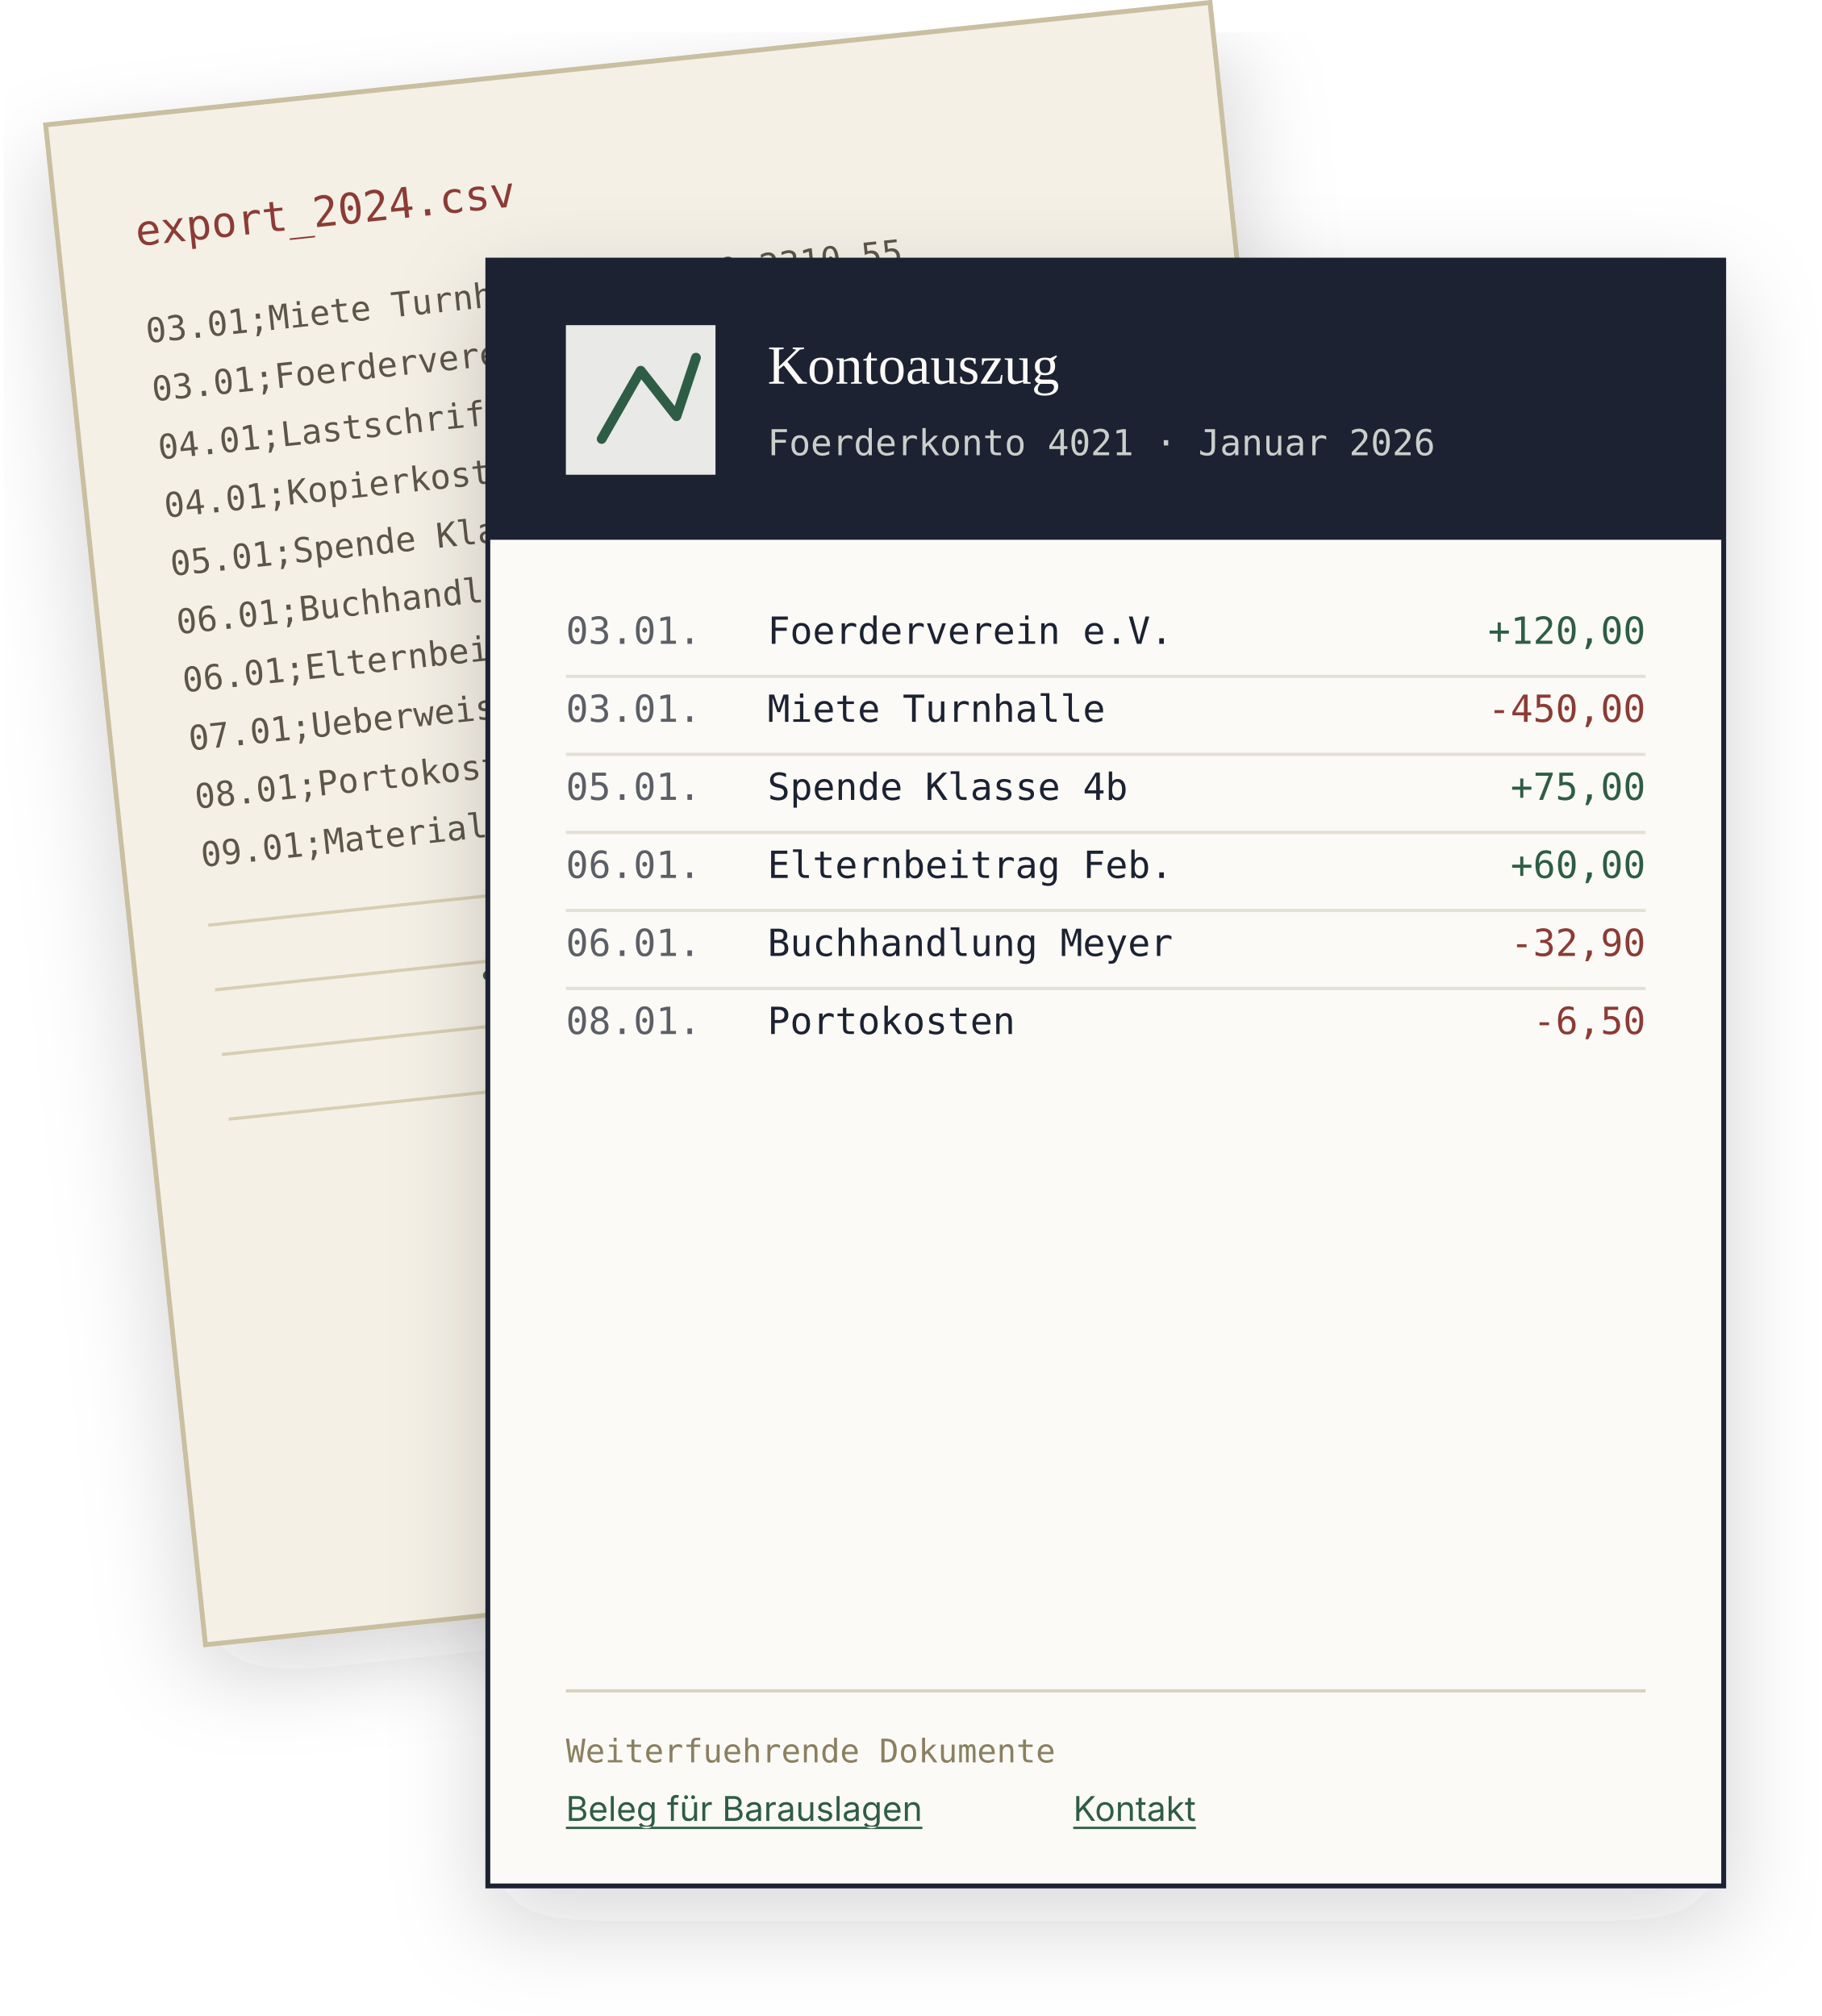
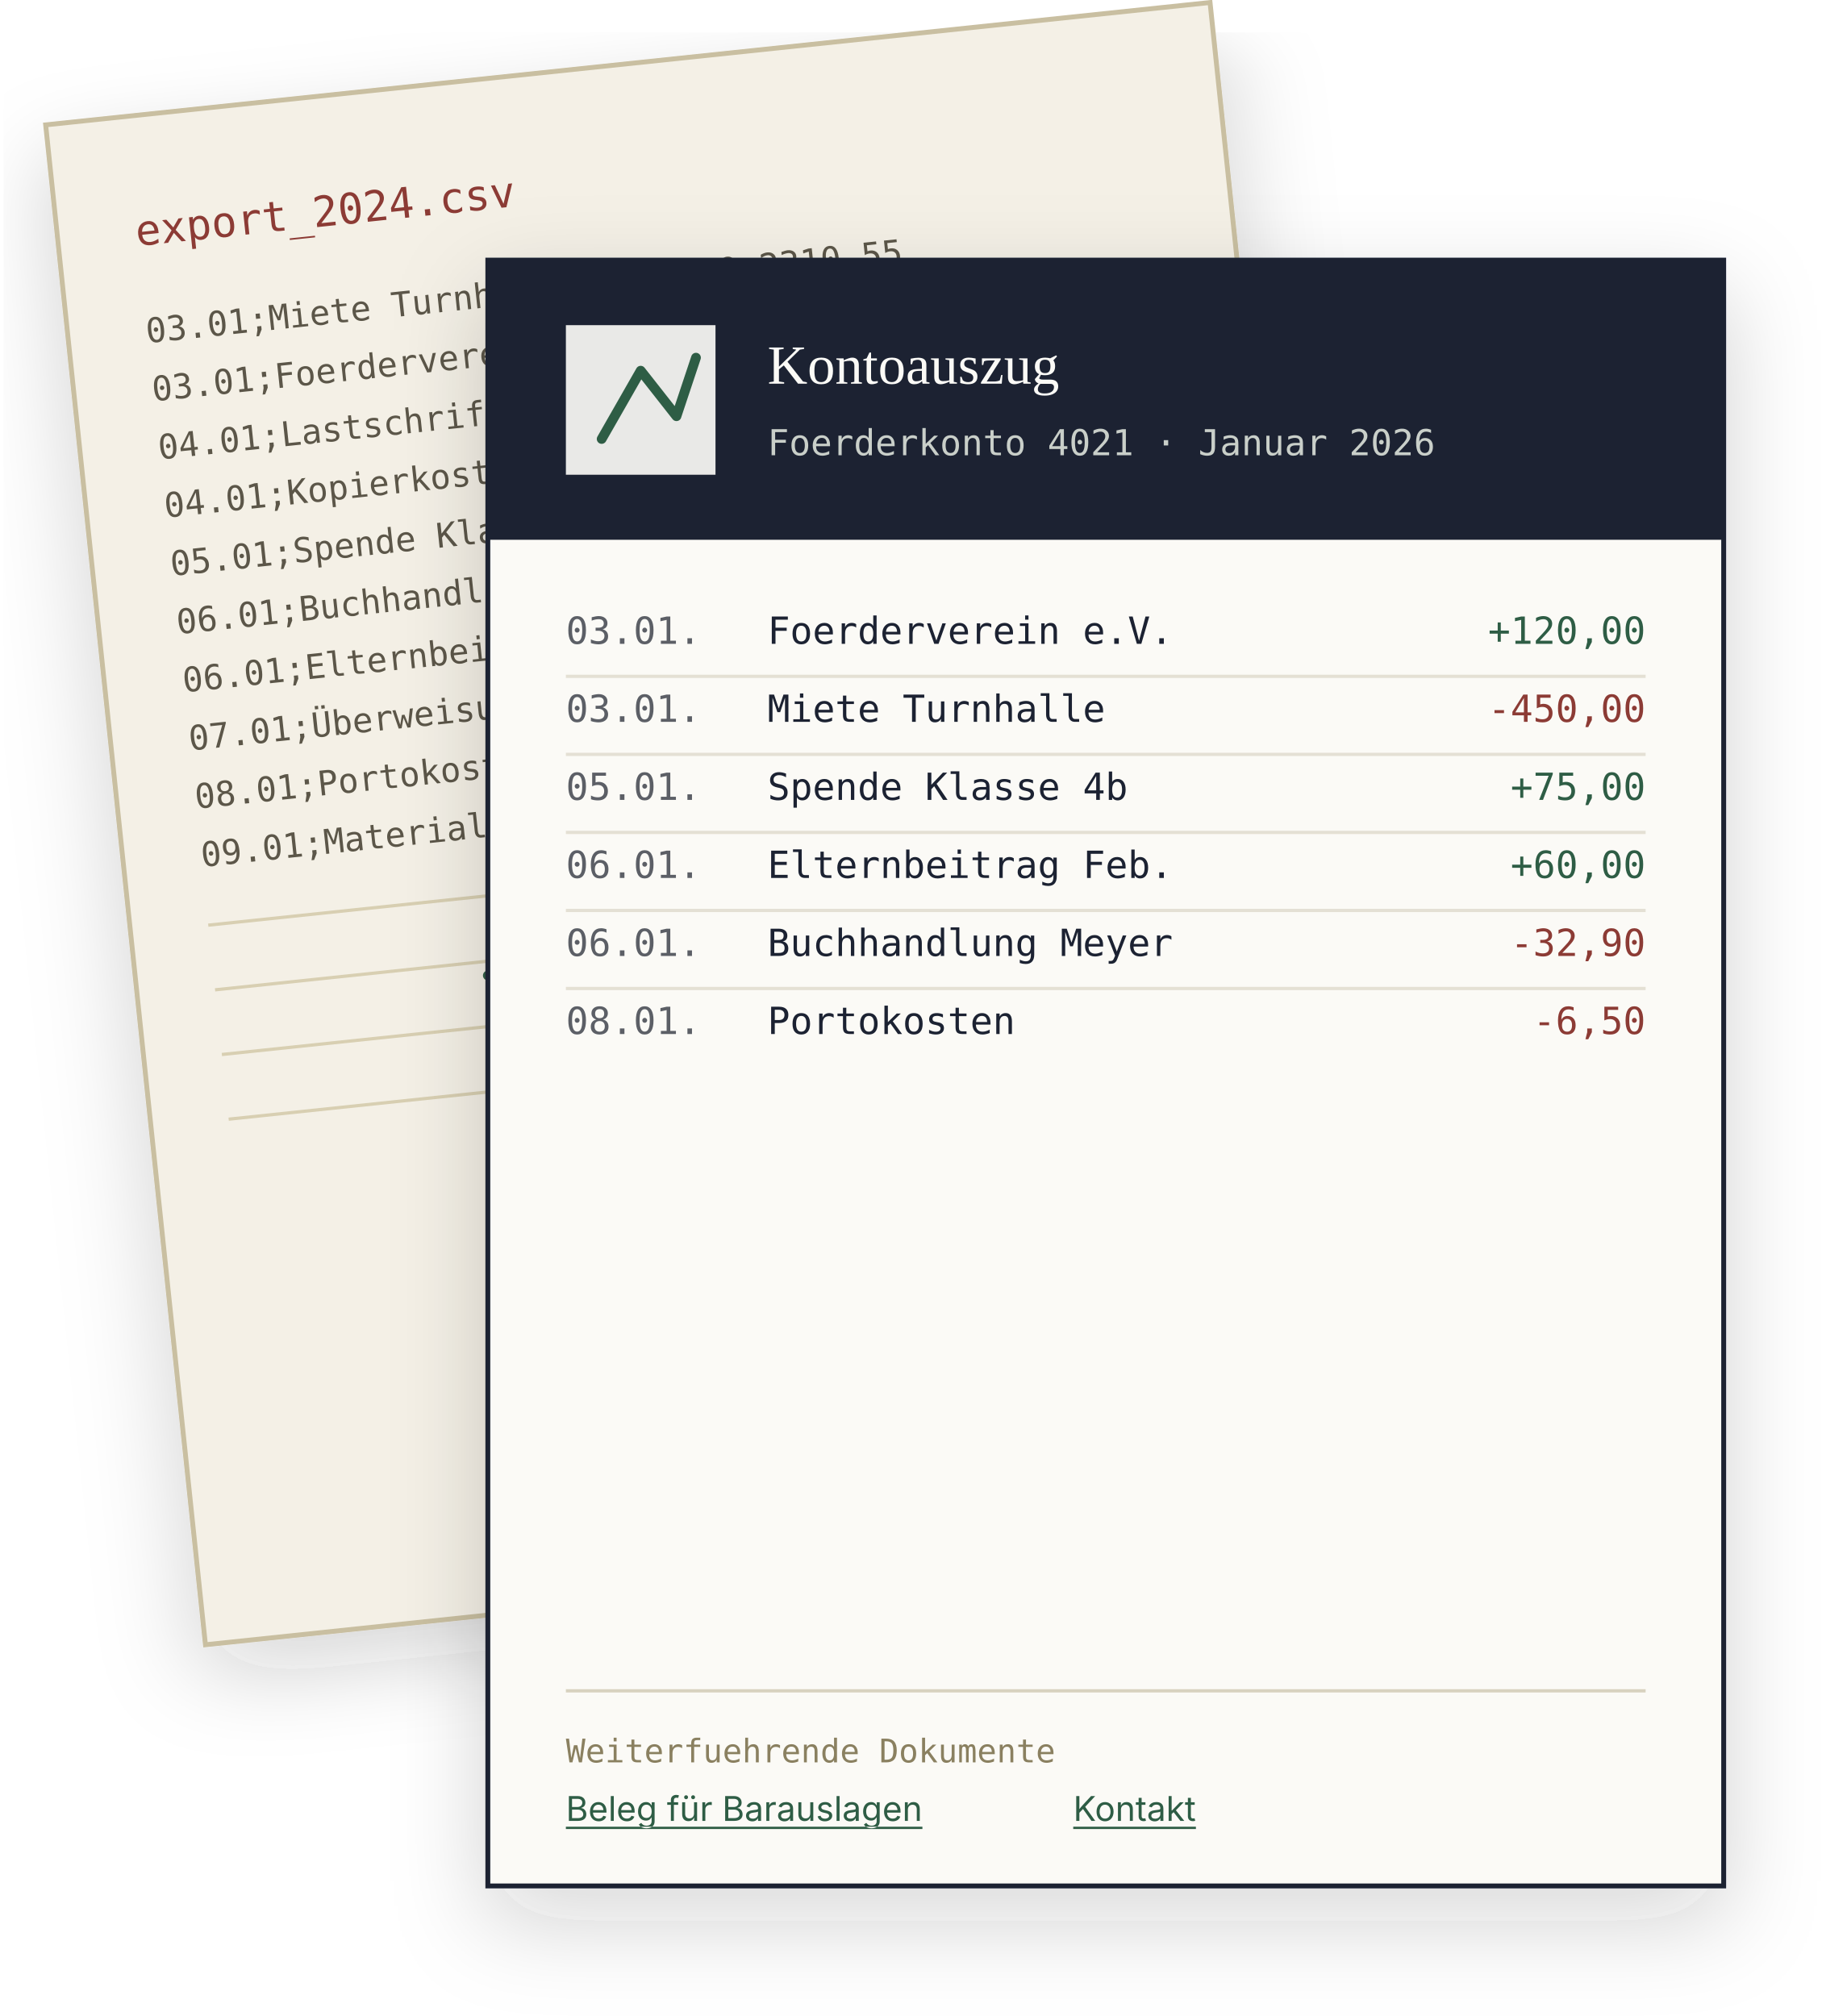
<svg xmlns="http://www.w3.org/2000/svg" viewBox="0 0 560 620" role="img" aria-labelledby="heroTitle">
  <defs>
    <filter id="softShadow" x="-20%" y="-20%" width="140%" height="140%">
      <feDropShadow dx="0" dy="10" stdDeviation="14" flood-color="#1c2333" flood-opacity="0.18" />
    </filter>
  </defs>
  <g transform="translate(18,34) rotate(-6 40 40)" filter="url(#softShadow)">
    <rect x="0" y="0" width="360" height="470" fill="#F4F0E6" stroke="#C9BFA1" stroke-width="1.5" />
    <text x="24" y="40" font-family="Consolas, 'SFMono-Regular', monospace" font-size="13" fill="#8C3B34">export_2024.csv</text>
    <g font-family="Consolas, 'SFMono-Regular', monospace" font-size="10.5" fill="#5b5748">
      <text x="24" y="70">03.01;Miete Turnhalle;-450,00;2310,55</text>
      <text x="24" y="88">03.01;Foerderverein e.V.;120,00;2430,55</text>
      <text x="24" y="106">04.01;Lastschrift GEZ;-55,00;2375,55</text>
      <text x="24" y="124">04.01;Kopierkosten;-18,40;2357,15</text>
      <text x="24" y="142">05.01;Spende Klasse 4b;75,00;2432,15</text>
      <text x="24" y="160">06.01;Buchhandlung Meyer;-32,90;2399,25</text>
      <text x="24" y="178">06.01;Elternbeitrag Feb.;60,00;2459,25</text>
-       <text x="24" y="196">07.01;Ueberweisung Stadt;300,00;2759,25</text>
+       <text x="24" y="196">07.01;Überweisung Stadt;300,00;2759,25</text>
      <text x="24" y="214">08.01;Portokosten;-6,50;2752,75</text>
      <text x="24" y="232">09.01;Materialkosten Kunst;-41,00;2711,75</text>
    </g>
    <g stroke="#D8CFB2" stroke-width="1">
      <line x1="24" y1="250" x2="336" y2="250" />
      <line x1="24" y1="270" x2="300" y2="270" />
      <line x1="24" y1="290" x2="330" y2="290" />
      <line x1="24" y1="310" x2="280" y2="310" />
    </g>
  </g>
  <g transform="translate(150,300)">
    <path d="M0,0 C40,-10 60,30 100,20" stroke="#2F5D45" stroke-width="3" fill="none" stroke-linecap="round" />
    <path d="M92,8 L102,20 L88,26" stroke="#2F5D45" stroke-width="3" fill="none" stroke-linecap="round" stroke-linejoin="round" />
  </g>
  <g transform="translate(150,80)" filter="url(#softShadow)">
    <rect x="0" y="0" width="380" height="500" fill="#FBFAF6" stroke="#1C2333" stroke-width="1.5" />
    <rect x="0" y="0" width="380" height="86" fill="#1C2333" />
    <rect x="24" y="20" width="46" height="46" fill="#FBFAF6" opacity="0.92" />
    <path d="M35 55 L47 34 L58 48 L64 30" stroke="#2F5D45" stroke-width="3" fill="none" stroke-linecap="round" stroke-linejoin="round" />
    <text x="86" y="38" font-family="Georgia, 'Times New Roman', serif" font-size="17" fill="#FBFAF6">Kontoauszug</text>
    <text x="86" y="60" font-family="Consolas, 'SFMono-Regular', monospace" font-size="11" fill="#C9CFC9">Foerderkonto 4021 · Januar 2026</text>
    <g font-family="Consolas, 'SFMono-Regular', monospace" font-size="11.5">
      <text x="24" y="118" fill="#5b5f66">03.01.</text>
      <text x="86" y="118" fill="#1C2333">Foerderverein e.V.</text>
      <text x="356" y="118" text-anchor="end" fill="#2F5D45">+120,00</text>
      <text x="24" y="142" fill="#5b5f66">03.01.</text>
      <text x="86" y="142" fill="#1C2333">Miete Turnhalle</text>
      <text x="356" y="142" text-anchor="end" fill="#8C3B34">-450,00</text>
      <text x="24" y="166" fill="#5b5f66">05.01.</text>
      <text x="86" y="166" fill="#1C2333">Spende Klasse 4b</text>
      <text x="356" y="166" text-anchor="end" fill="#2F5D45">+75,00</text>
      <text x="24" y="190" fill="#5b5f66">06.01.</text>
      <text x="86" y="190" fill="#1C2333">Elternbeitrag Feb.</text>
      <text x="356" y="190" text-anchor="end" fill="#2F5D45">+60,00</text>
      <text x="24" y="214" fill="#5b5f66">06.01.</text>
      <text x="86" y="214" fill="#1C2333">Buchhandlung Meyer</text>
      <text x="356" y="214" text-anchor="end" fill="#8C3B34">-32,90</text>
      <text x="24" y="238" fill="#5b5f66">08.01.</text>
      <text x="86" y="238" fill="#1C2333">Portokosten</text>
      <text x="356" y="238" text-anchor="end" fill="#8C3B34">-6,50</text>
    </g>
    <g stroke="#E4E0D4" stroke-width="1">
      <line x1="24" y1="128" x2="356" y2="128" />
      <line x1="24" y1="152" x2="356" y2="152" />
      <line x1="24" y1="176" x2="356" y2="176" />
      <line x1="24" y1="200" x2="356" y2="200" />
      <line x1="24" y1="224" x2="356" y2="224" />
    </g>
    <line x1="24" y1="440" x2="356" y2="440" stroke="#D8D2BF" stroke-width="1" />
    <text x="24" y="462" font-family="Consolas, 'SFMono-Regular', monospace" font-size="10" fill="#8a8060">Weiterfuehrende Dokumente</text>
    <text x="24" y="480" font-family="-apple-system, 'Segoe UI', sans-serif" font-size="10.5" fill="#2F5D45" text-decoration="underline">Beleg für Barauslagen</text>
    <text x="180" y="480" font-family="-apple-system, 'Segoe UI', sans-serif" font-size="10.5" fill="#2F5D45" text-decoration="underline">Kontakt</text>
  </g>
</svg>
